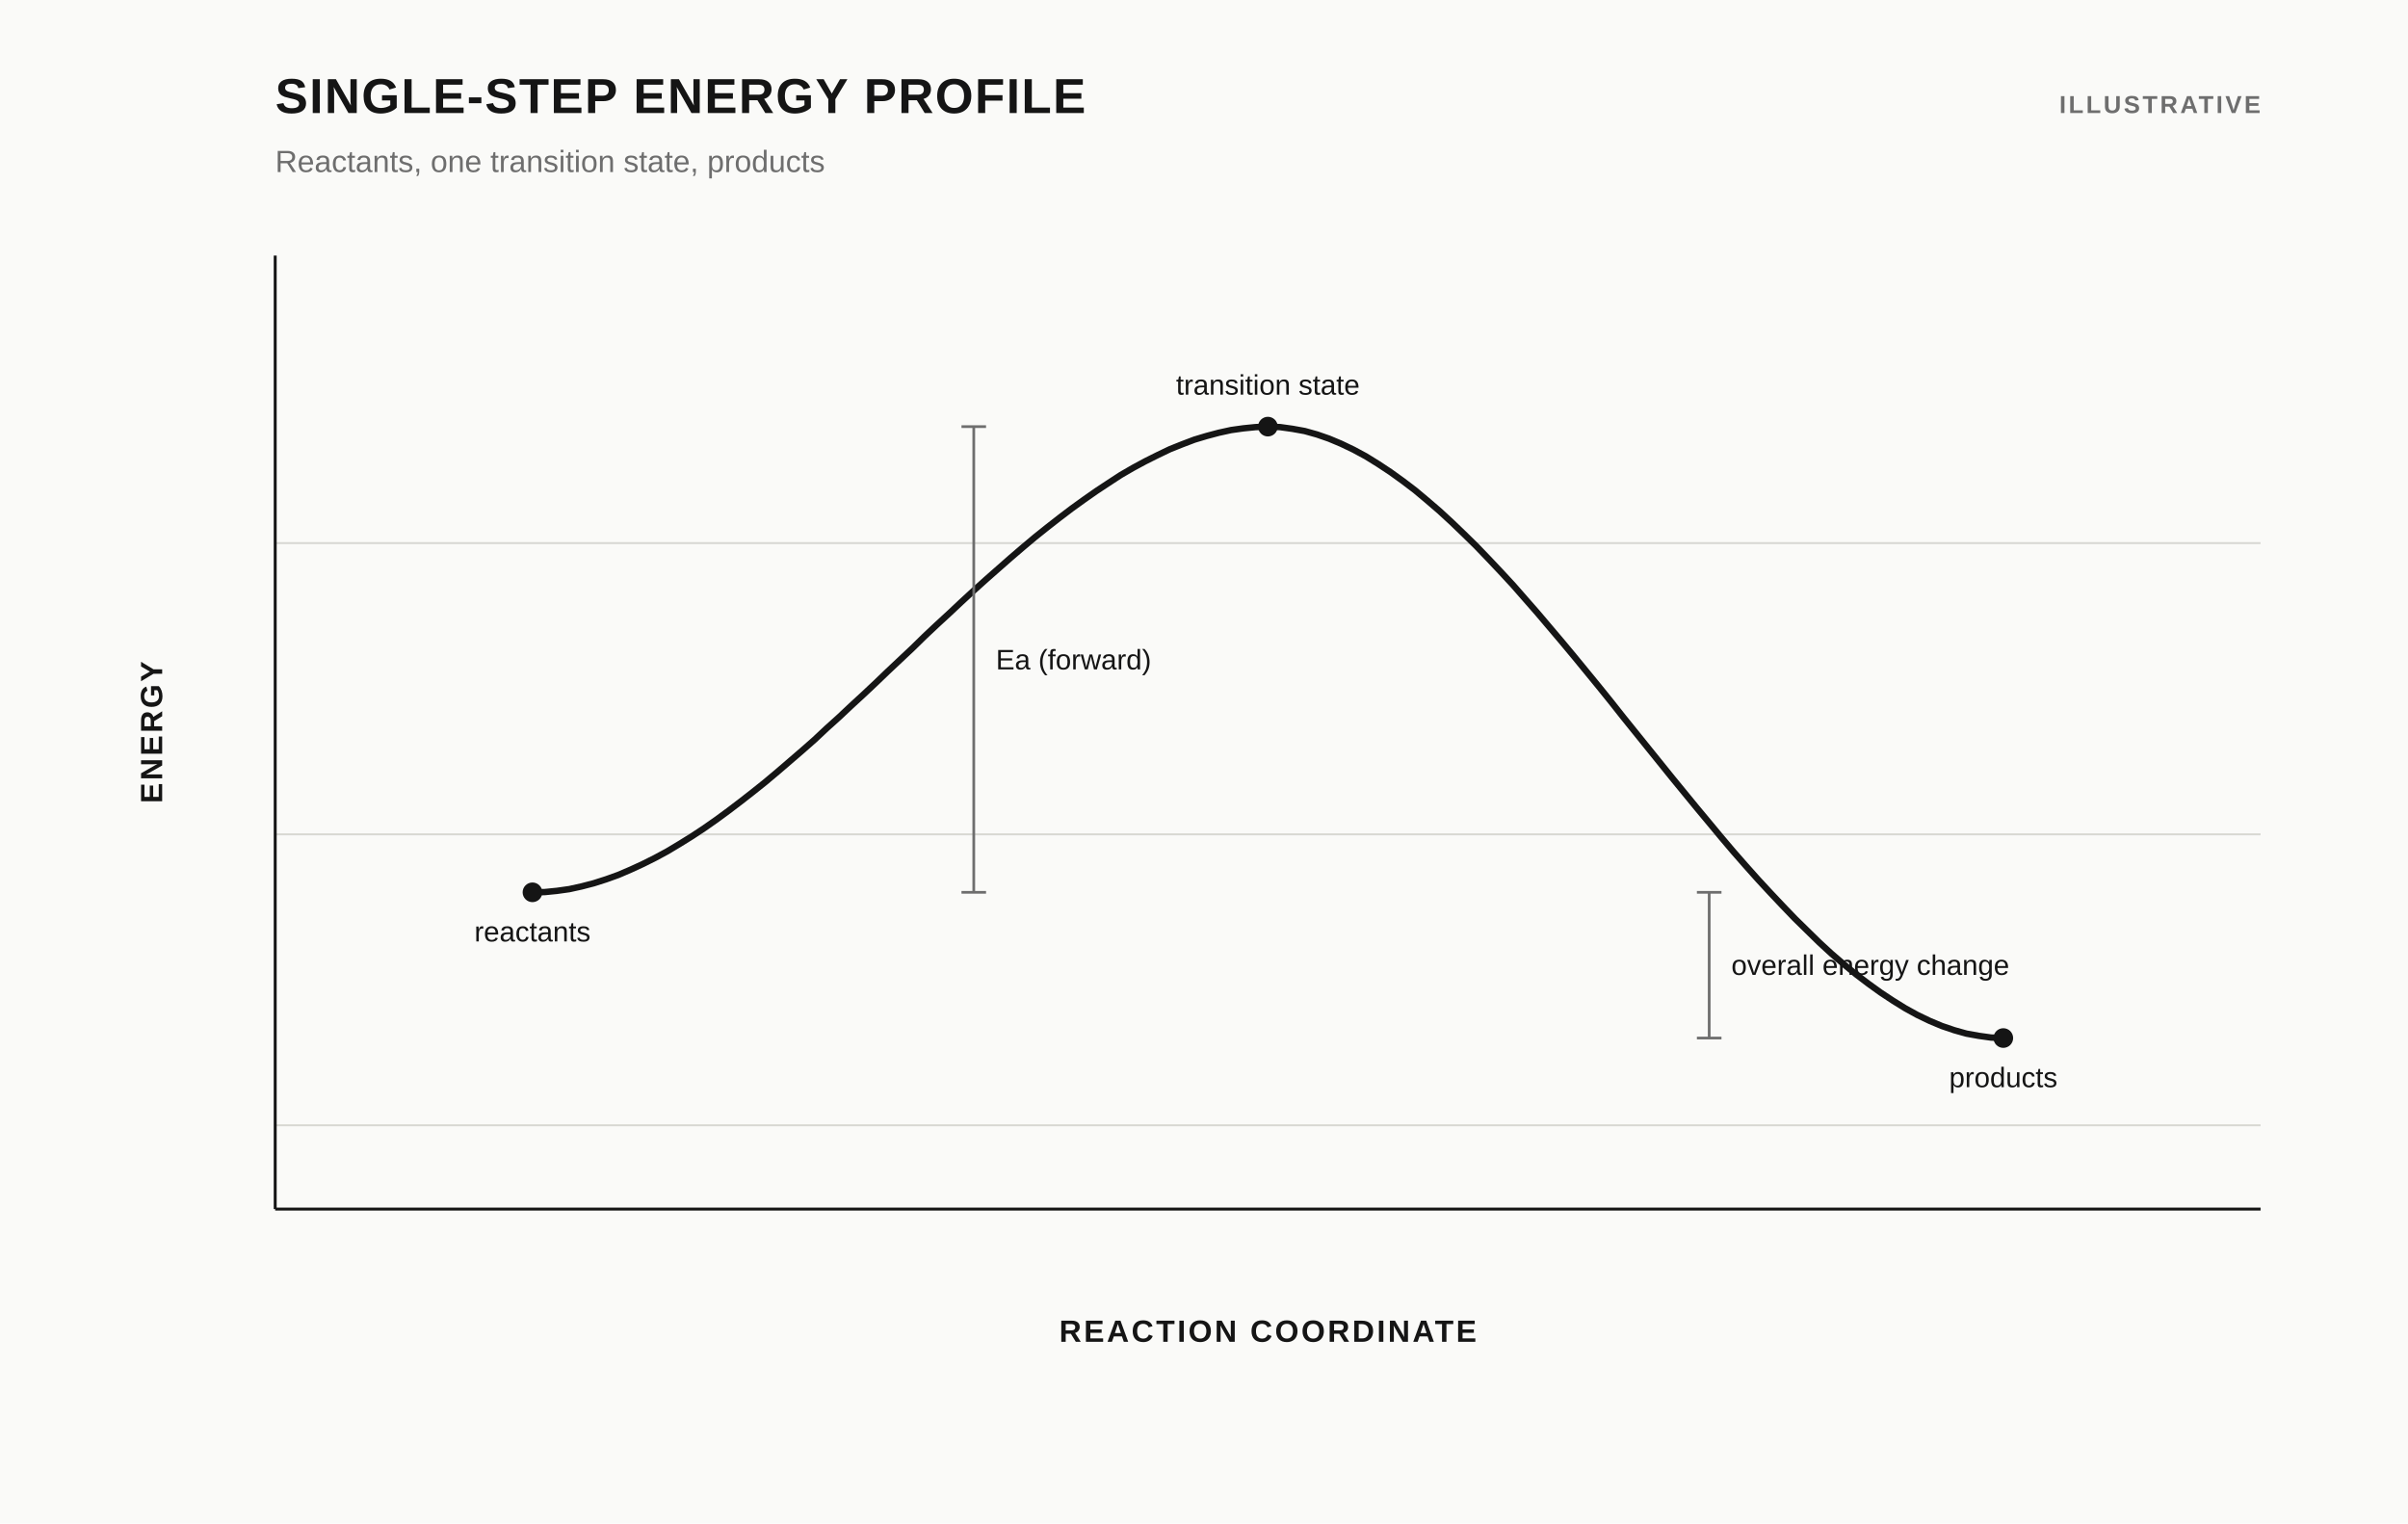
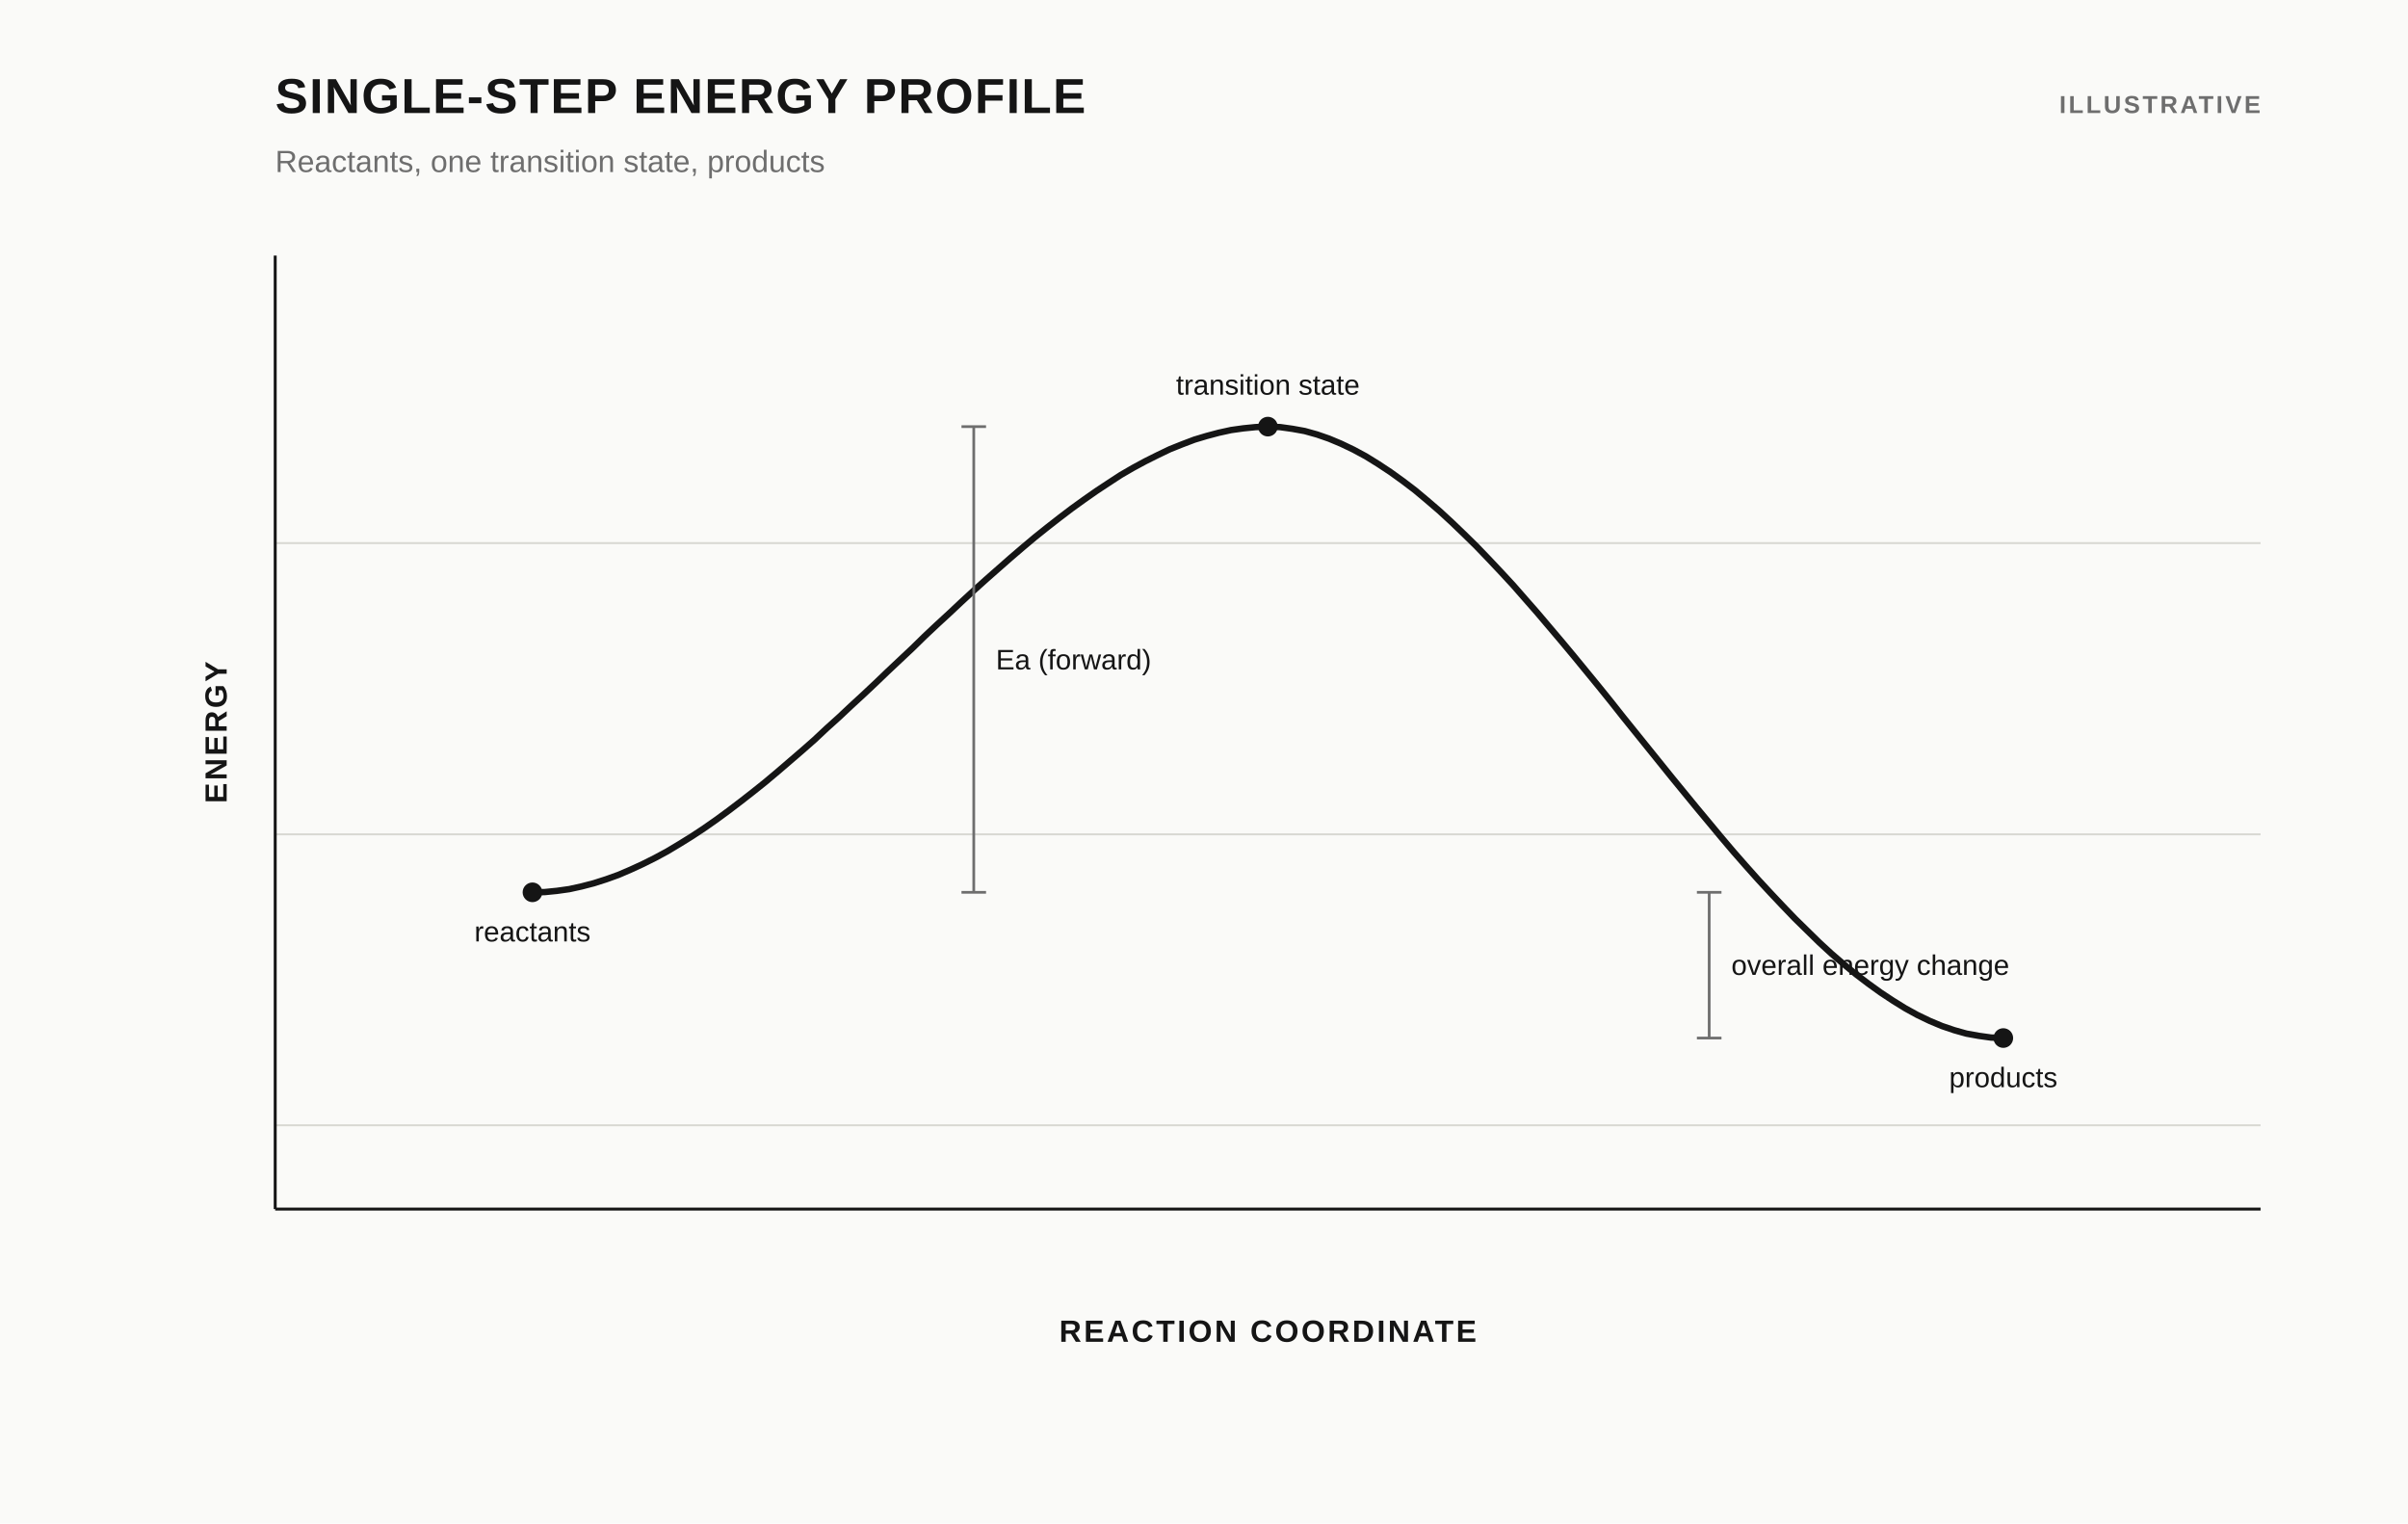
<svg xmlns="http://www.w3.org/2000/svg" viewBox="0 0 980 620" width="980" height="620" role="img" aria-labelledby="ttl desc" font-family="Helvetica Neue, Arial, sans-serif">
  <rect width="980" height="620" fill="#FAFAF8" />
  <line x1="112" y1="457.9" x2="920" y2="457.9" stroke="#D8D8D3" stroke-width="0.8" />
  <line x1="112" y1="339.5" x2="920" y2="339.5" stroke="#D8D8D3" stroke-width="0.8" />
  <line x1="112" y1="221.0" x2="920" y2="221.0" stroke="#D8D8D3" stroke-width="0.8" />
  <path d="M 216.7,363.1 L 221.7,363.0 L 226.7,362.5 L 231.7,361.8 L 236.7,360.7 L 241.7,359.4 L 246.7,357.8 L 251.7,356.0 L 256.6,353.9 L 261.6,351.6 L 266.6,349.1 L 271.6,346.4 L 276.6,343.4 L 281.6,340.3 L 286.6,337.0 L 291.6,333.5 L 296.5,329.9 L 301.5,326.1 L 306.5,322.2 L 311.5,318.2 L 316.5,314.0 L 321.5,309.7 L 326.5,305.4 L 331.5,301.0 L 336.4,296.4 L 341.4,291.9 L 346.4,287.2 L 351.4,282.6 L 356.4,277.9 L 361.4,273.1 L 366.4,268.4 L 371.4,263.7 L 376.3,258.9 L 381.3,254.2 L 386.3,249.6 L 391.3,244.9 L 396.3,240.3 L 401.3,235.8 L 406.3,231.4 L 411.3,227.0 L 416.2,222.8 L 421.2,218.6 L 426.2,214.6 L 431.2,210.7 L 436.2,206.9 L 441.2,203.3 L 446.2,199.8 L 451.2,196.5 L 456.1,193.3 L 461.1,190.4 L 466.1,187.7 L 471.1,185.2 L 476.1,182.8 L 481.1,180.8 L 486.1,178.9 L 491.1,177.4 L 496.0,176.1 L 501.0,175.0 L 506.0,174.3 L 511.0,173.8 L 516.0,173.6 L 516.0,173.6 L 521.0,173.8 L 526.0,174.5 L 531.0,175.4 L 536.0,176.8 L 540.9,178.5 L 545.9,180.6 L 550.9,183.0 L 555.9,185.7 L 560.9,188.8 L 565.9,192.1 L 570.9,195.7 L 575.9,199.5 L 580.8,203.6 L 585.8,207.9 L 590.8,212.5 L 595.8,217.3 L 600.8,222.2 L 605.8,227.4 L 610.8,232.7 L 615.8,238.1 L 620.7,243.7 L 625.7,249.4 L 630.7,255.3 L 635.7,261.2 L 640.7,267.2 L 645.7,273.3 L 650.7,279.4 L 655.7,285.6 L 660.6,291.8 L 665.6,298.0 L 670.6,304.2 L 675.6,310.4 L 680.6,316.6 L 685.6,322.7 L 690.6,328.8 L 695.6,334.8 L 700.5,340.7 L 705.5,346.6 L 710.5,352.3 L 715.5,357.9 L 720.5,363.3 L 725.5,368.6 L 730.5,373.8 L 735.5,378.7 L 740.4,383.5 L 745.4,388.1 L 750.4,392.4 L 755.4,396.5 L 760.4,400.3 L 765.4,403.9 L 770.4,407.2 L 775.4,410.3 L 780.3,413.0 L 785.3,415.4 L 790.3,417.5 L 795.3,419.2 L 800.3,420.6 L 805.3,421.5 L 810.3,422.2 L 815.3,422.4" fill="none" stroke="#151515" stroke-width="2.6" stroke-linecap="round" />
  <circle cx="216.7" cy="363.1" r="4" fill="#151515" />
  <text x="216.7" y="383.1" text-anchor="middle" font-size="11.5" fill="#151515">reactants</text>
  <circle cx="516.0" cy="173.6" r="4" fill="#151515" />
  <text x="516.0" y="160.6" text-anchor="middle" font-size="11.5" fill="#151515">transition state</text>
  <circle cx="815.3" cy="422.4" r="4" fill="#151515" />
  <text x="815.3" y="442.4" text-anchor="middle" font-size="11.5" fill="#151515">products</text>
  <line x1="396.3" y1="363.1" x2="396.3" y2="173.6" stroke="#6E6E6E" stroke-width="1.1" />
  <line x1="391.3" y1="363.1" x2="401.3" y2="363.1" stroke="#6E6E6E" stroke-width="1.1" />
  <line x1="391.3" y1="173.6" x2="401.3" y2="173.6" stroke="#6E6E6E" stroke-width="1.1" />
  <text x="405.3" y="272.4" font-size="11.5" fill="#151515">Ea (forward)</text>
  <line x1="695.6" y1="363.1" x2="695.6" y2="422.4" stroke="#6E6E6E" stroke-width="1.1" />
  <line x1="690.6" y1="363.1" x2="700.6" y2="363.1" stroke="#6E6E6E" stroke-width="1.1" />
  <line x1="690.6" y1="422.4" x2="700.6" y2="422.4" stroke="#6E6E6E" stroke-width="1.1" />
  <text x="704.6" y="396.7" font-size="11.5" fill="#151515">overall energy change</text>
  <line x1="112" y1="104" x2="112" y2="492.0" stroke="#151515" stroke-width="1.2" />
  <line x1="112" y1="492.0" x2="920" y2="492.0" stroke="#151515" stroke-width="1.2" />
  <text x="516.0" y="546.0" text-anchor="middle" font-size="12.5" font-weight="700" fill="#151515" letter-spacing="0.08em">REACTION COORDINATE</text>
-   <text transform="translate(66,298.0) rotate(-90)" text-anchor="middle" font-size="12.5" font-weight="700" fill="#151515" letter-spacing="0.08em">ENERGY</text>
+   <text transform="translate(92.25,298.0) rotate(-90)" text-anchor="middle" font-size="12.5" font-weight="700" fill="#151515" letter-spacing="0.08em">ENERGY</text>
  <text x="112" y="46.0" font-size="20" font-weight="700" fill="#151515" letter-spacing="0.03em">SINGLE-STEP ENERGY PROFILE</text>
  <text x="112" y="70" font-size="12.5" fill="#6E6E6E">Reactants, one transition state, products</text>
  <text x="920" y="46" text-anchor="end" font-size="10" font-weight="700" fill="#6E6E6E" letter-spacing="0.1em">ILLUSTRATIVE</text>
</svg>
